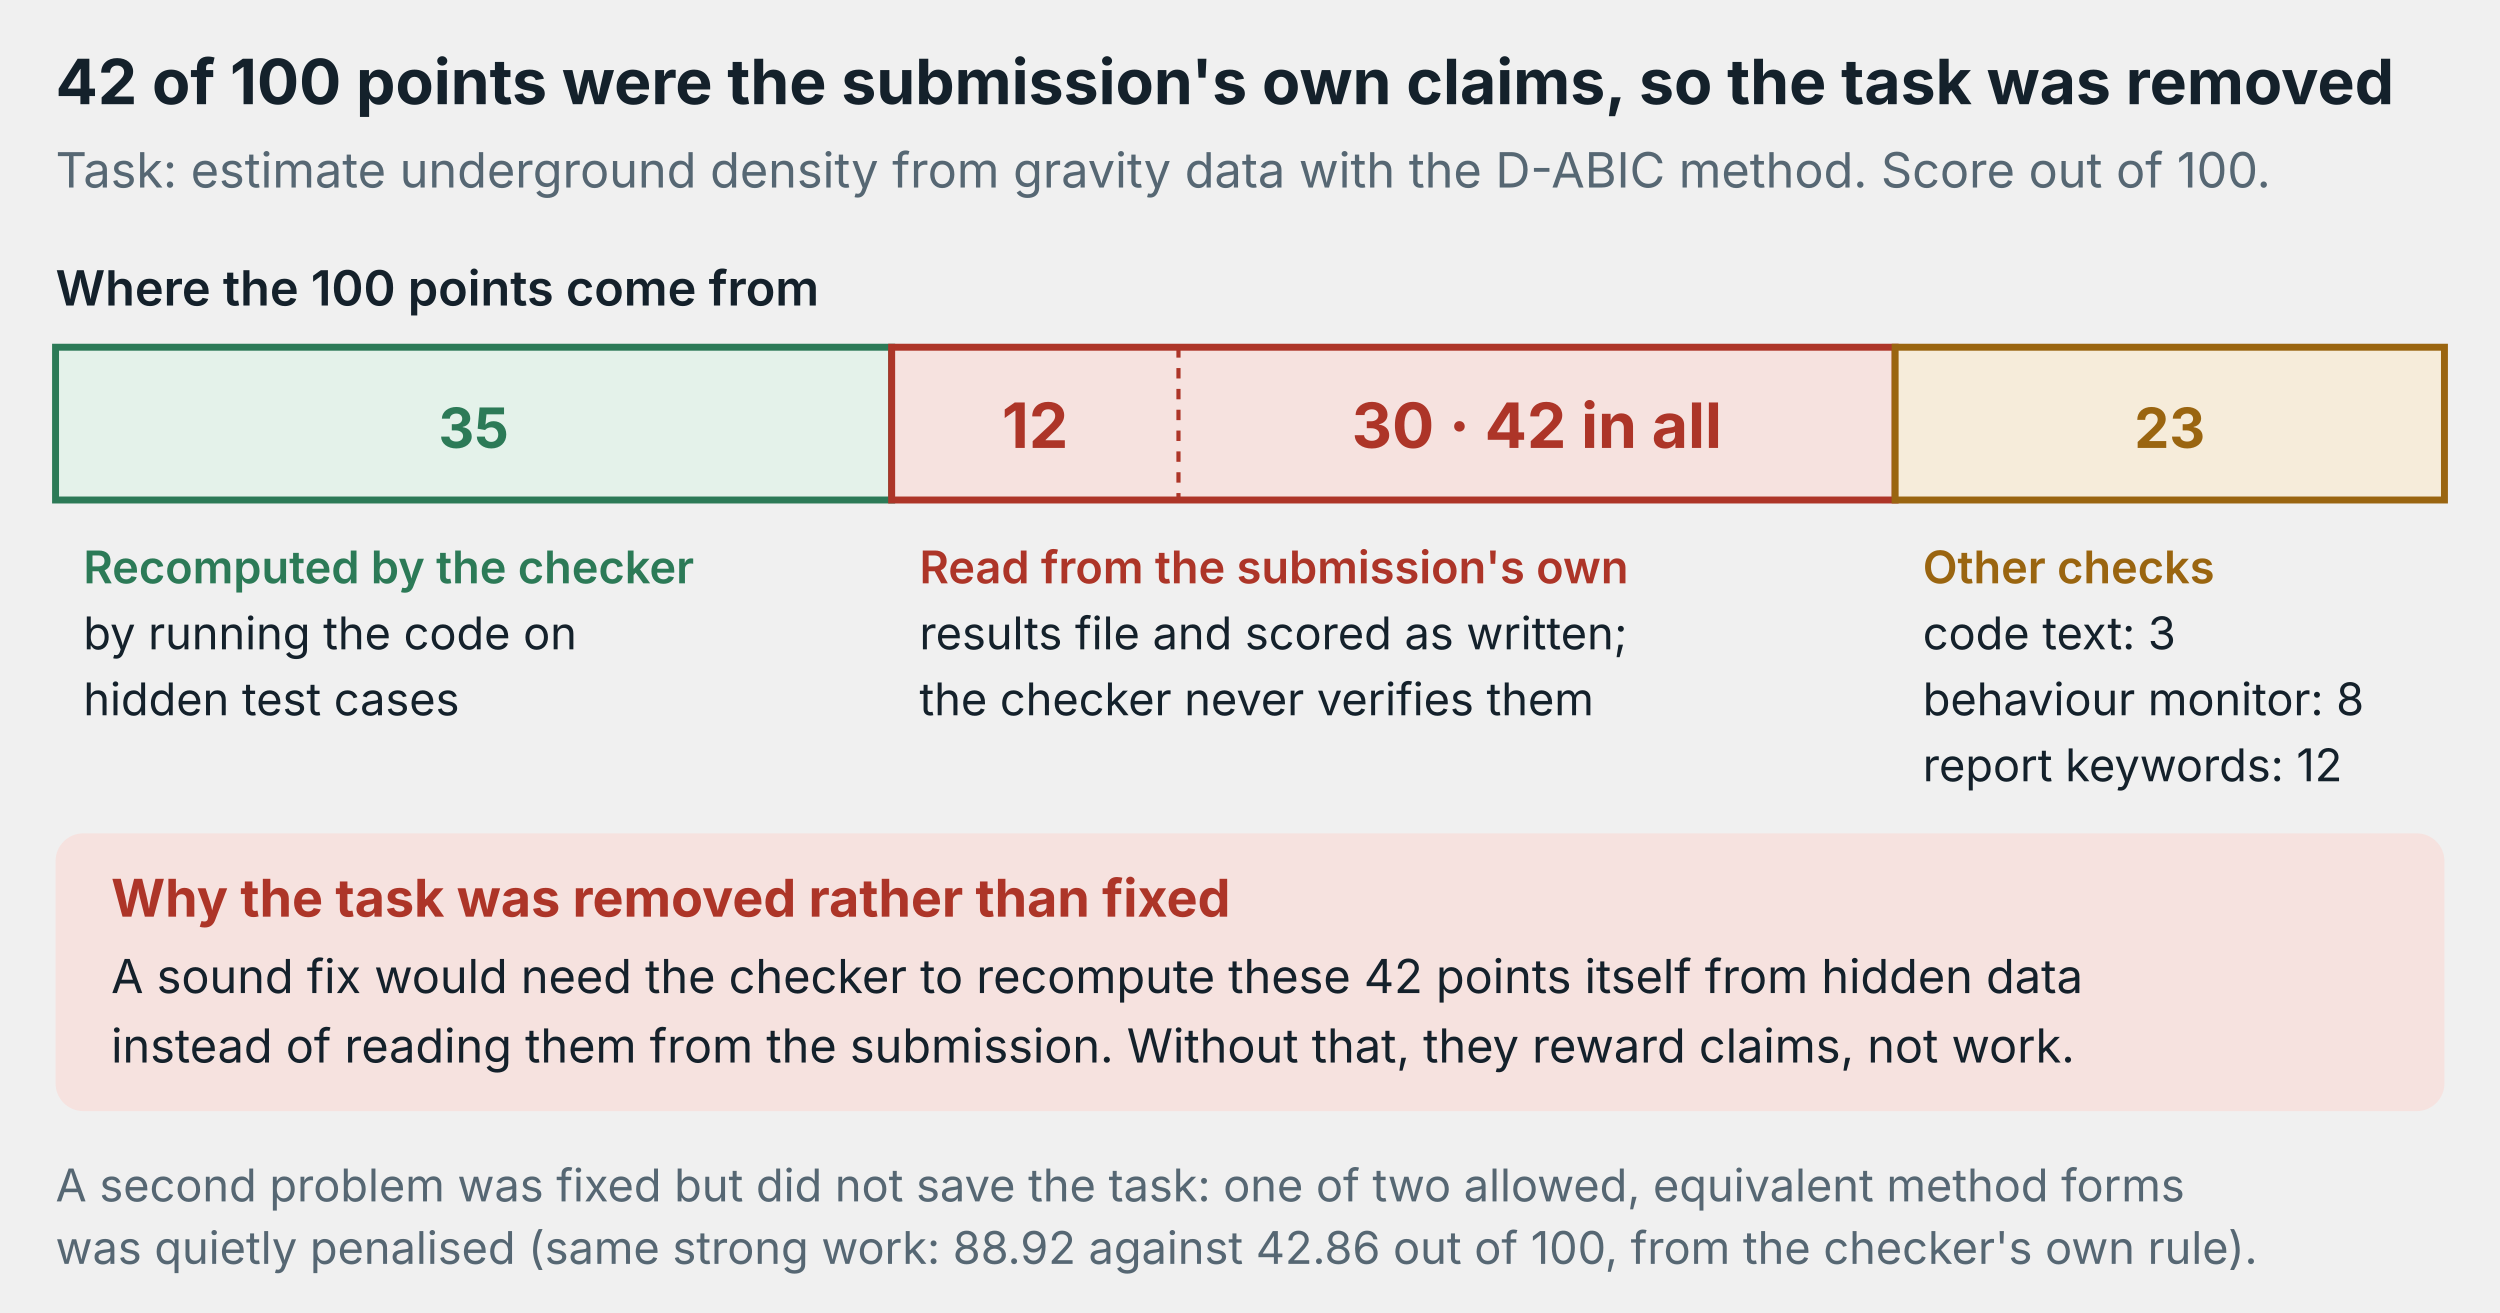
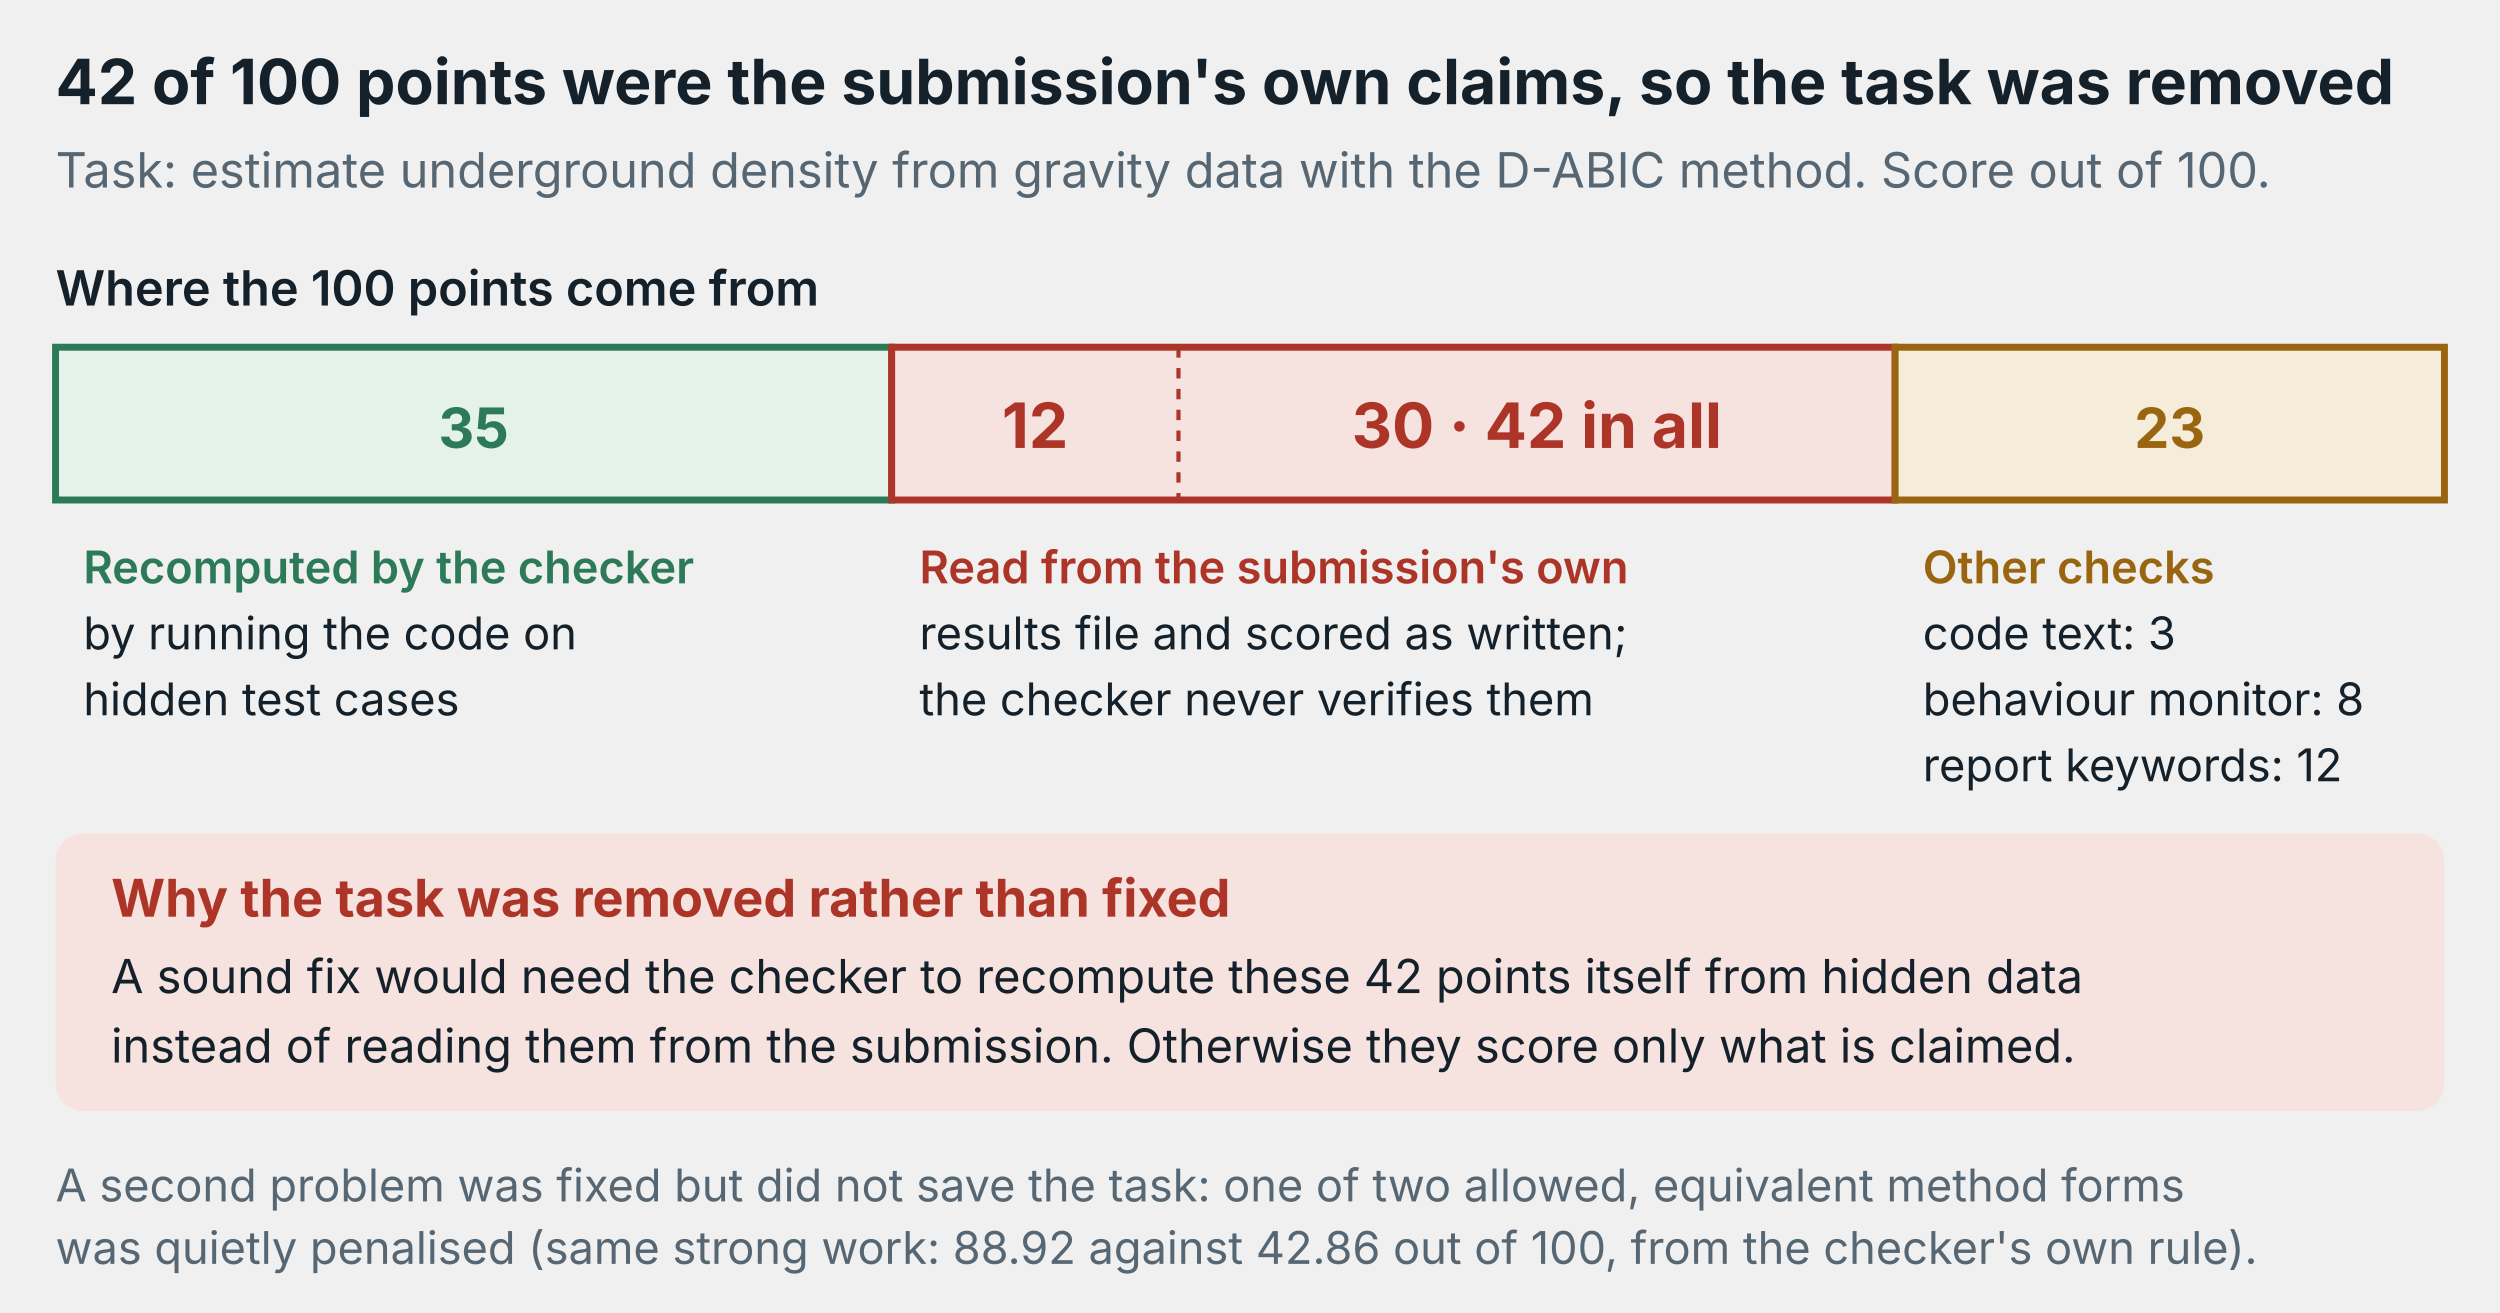
<svg xmlns="http://www.w3.org/2000/svg" viewBox="0 0 720 378" role="img">
  <style>
  .ink{fill:#14212b} .muted{fill:#566773} .rule{stroke:#d3dbe0} .bg{fill:#ffffff}
  .good{fill:#2c7a57} .bad{fill:#ad3528} .warn{fill:#9a6510} .acc{fill:#0f5c78}
  .goodS{stroke:#2c7a57} .badS{stroke:#ad3528} .accS{stroke:#0f5c78} .inkS{stroke:#14212b} .warnS{stroke:#9a6510} .mutedS{stroke:#566773}
  .goodBg{fill:#e4f2ea} .badBg{fill:#f6e2df} .warnBg{fill:#f6ecda} .accBg{fill:#e3eff4}
  text{font-family:"IBM Plex Sans",system-ui,-apple-system,"Segoe UI",sans-serif}
  .mono{font-family:"IBM Plex Mono",ui-monospace,"SFMono-Regular",Menlo,Consolas,monospace}
  @media (prefers-color-scheme: dark){
    .ink{fill:#e2e9ed} .muted{fill:#95a6b1} .rule{stroke:#2a3843} .bg{fill:#152029}
    .good{fill:#6cc79a} .bad{fill:#f08a7c} .warn{fill:#e0a64a} .acc{fill:#6cb6d3}
    .goodS{stroke:#6cc79a} .badS{stroke:#f08a7c} .accS{stroke:#6cb6d3} .inkS{stroke:#e2e9ed} .warnS{stroke:#e0a64a} .mutedS{stroke:#95a6b1}
    .goodBg{fill:#15302a} .badBg{fill:#3a1f1c} .warnBg{fill:#352a16} .accBg{fill:#16303c}
  }
</style>
  <text x="16" y="30" class="ink" font-size="18" text-anchor="start" font-weight="700">42 of 100 points were the submission's own claims, so the task was removed</text>
  <text x="16" y="54" class="muted" font-size="14" text-anchor="start">Task: estimate underground density from gravity data with the D-ABIC method. Score out of 100.</text>
  <text x="16" y="88" class="ink" font-size="14" text-anchor="start" font-weight="600">Where the 100 points come from</text>
  <rect x="16.0" y="100" width="240.8" height="44" class="goodBg" />
  <rect x="16.0" y="100" width="240.8" height="44" fill="none" class="goodS" stroke-width="2" />
  <text x="136.4" y="129" class="good" font-size="16" text-anchor="middle" font-weight="700">35</text>
  <text x="24" y="168" class="good" font-size="13" text-anchor="start" font-weight="600">Recomputed by the checker</text>
  <text x="24" y="187" class="ink" font-size="13" text-anchor="start">by running the code on</text>
  <text x="24" y="206" class="ink" font-size="13" text-anchor="start">hidden test cases</text>
  <rect x="256.8" y="100" width="289.0" height="44" class="badBg" />
  <rect x="256.8" y="100" width="289.0" height="44" fill="none" class="badS" stroke-width="2" />
  <text x="298.1" y="129" class="bad" font-size="18" text-anchor="middle" font-weight="700">12</text>
  <text x="442.6" y="129" class="bad" font-size="18" text-anchor="middle" font-weight="700">30 · 42 in all</text>
  <line x1="339.4" y1="100" x2="339.4" y2="144" class="badS" stroke-width="1.2" stroke-dasharray="3 3" />
  <text x="264.8" y="168" class="bad" font-size="13" text-anchor="start" font-weight="600">Read from the submission's own</text>
  <text x="264.8" y="187" class="ink" font-size="13" text-anchor="start">results file and scored as written;</text>
  <text x="264.8" y="206" class="ink" font-size="13" text-anchor="start">the checker never verifies them</text>
  <rect x="545.8" y="100" width="158.2" height="44" class="warnBg" />
  <rect x="545.8" y="100" width="158.2" height="44" fill="none" class="warnS" stroke-width="2" />
  <text x="624.88" y="129" class="warn" font-size="16" text-anchor="middle" font-weight="700">23</text>
  <text x="553.76" y="168" class="warn" font-size="13" text-anchor="start" font-weight="600">Other checks</text>
  <text x="553.76" y="187" class="ink" font-size="13" text-anchor="start">code text: 3</text>
  <text x="553.76" y="206" class="ink" font-size="13" text-anchor="start">behaviour monitor: 8</text>
  <text x="553.76" y="225" class="ink" font-size="13" text-anchor="start">report keywords: 12</text>
  <rect x="16" y="240" width="688" height="80" rx="8" class="badBg" />
  <text x="32" y="264" class="bad" font-size="15" text-anchor="start" font-weight="700">Why the task was removed rather than fixed</text>
  <text x="32" y="286" class="ink" font-size="13.5" text-anchor="start">A sound fix would need the checker to recompute these 42 points itself from hidden data</text>
-   <text x="32" y="306" class="ink" font-size="13.5" text-anchor="start">instead of reading them from the submission. Without that, they reward claims, not work.</text>
+   <text x="32" y="306" class="ink" font-size="13.5" text-anchor="start">instead of reading them from the submission. Otherwise they score only what is claimed.</text>
  <text x="16" y="346" class="muted" font-size="13" text-anchor="start">A second problem was fixed but did not save the task: one of two allowed, equivalent method forms</text>
  <text x="16" y="364" class="muted" font-size="13" text-anchor="start">was quietly penalised (same strong work: 88.92 against 42.86 out of 100, from the checker's own rule).</text>
</svg>
